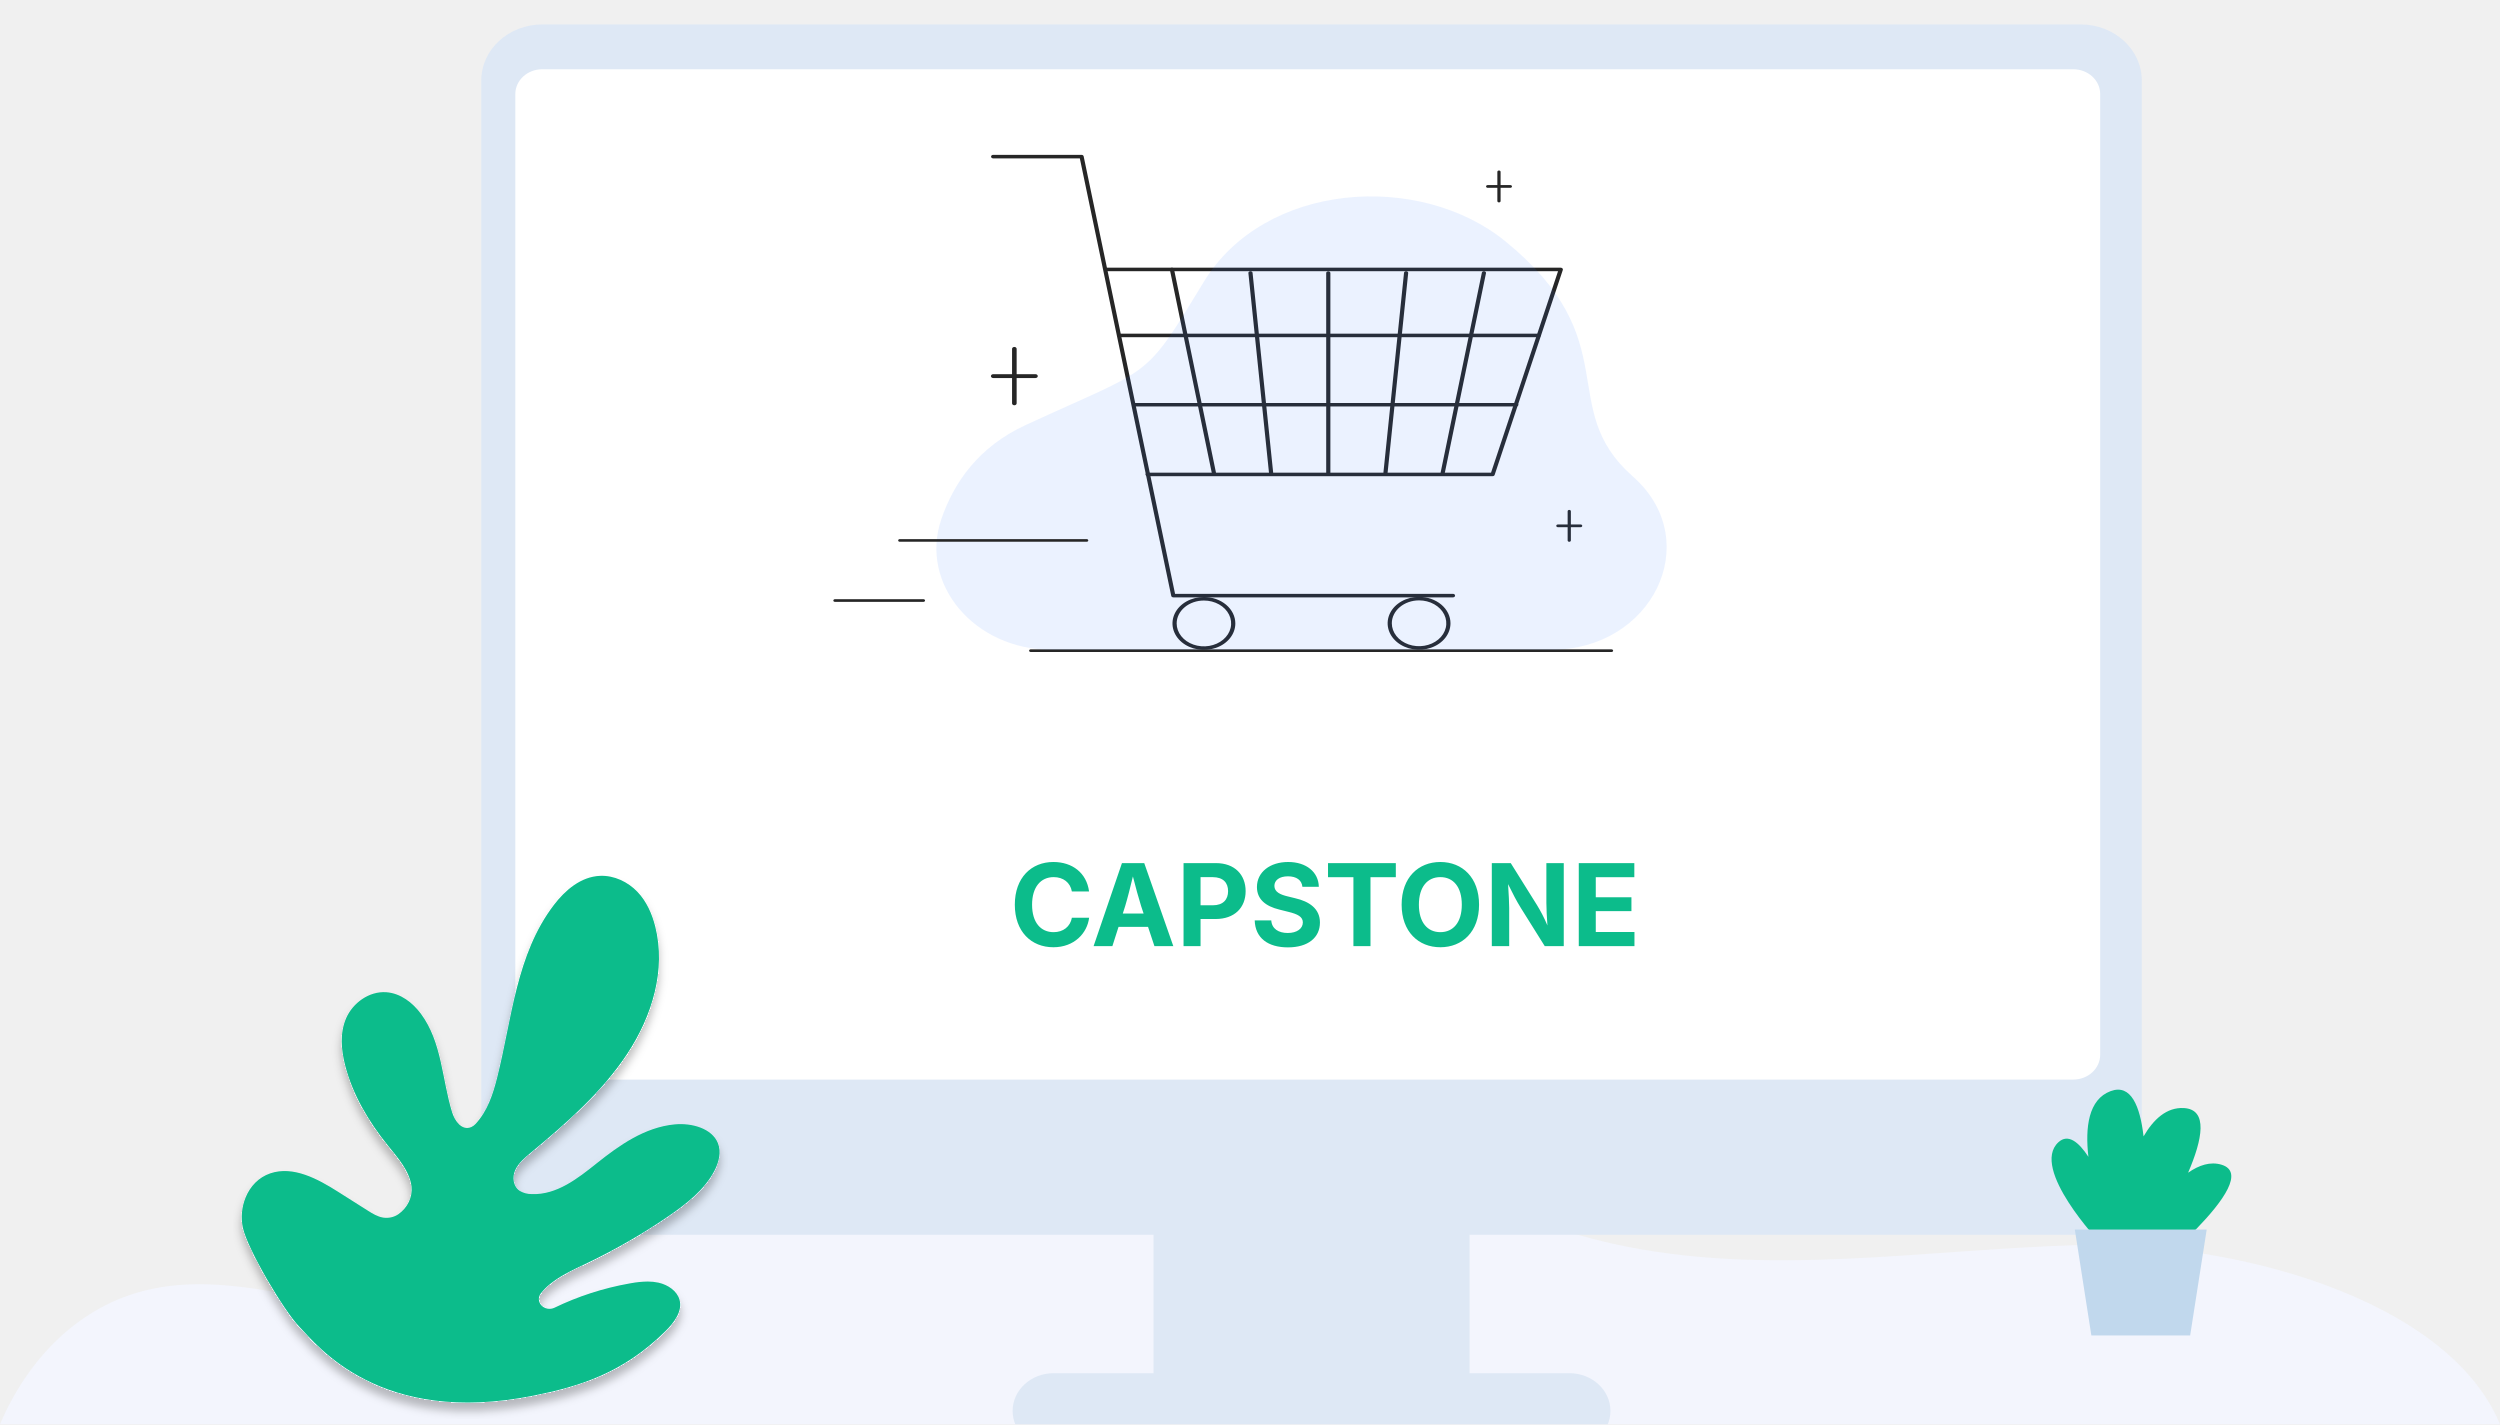
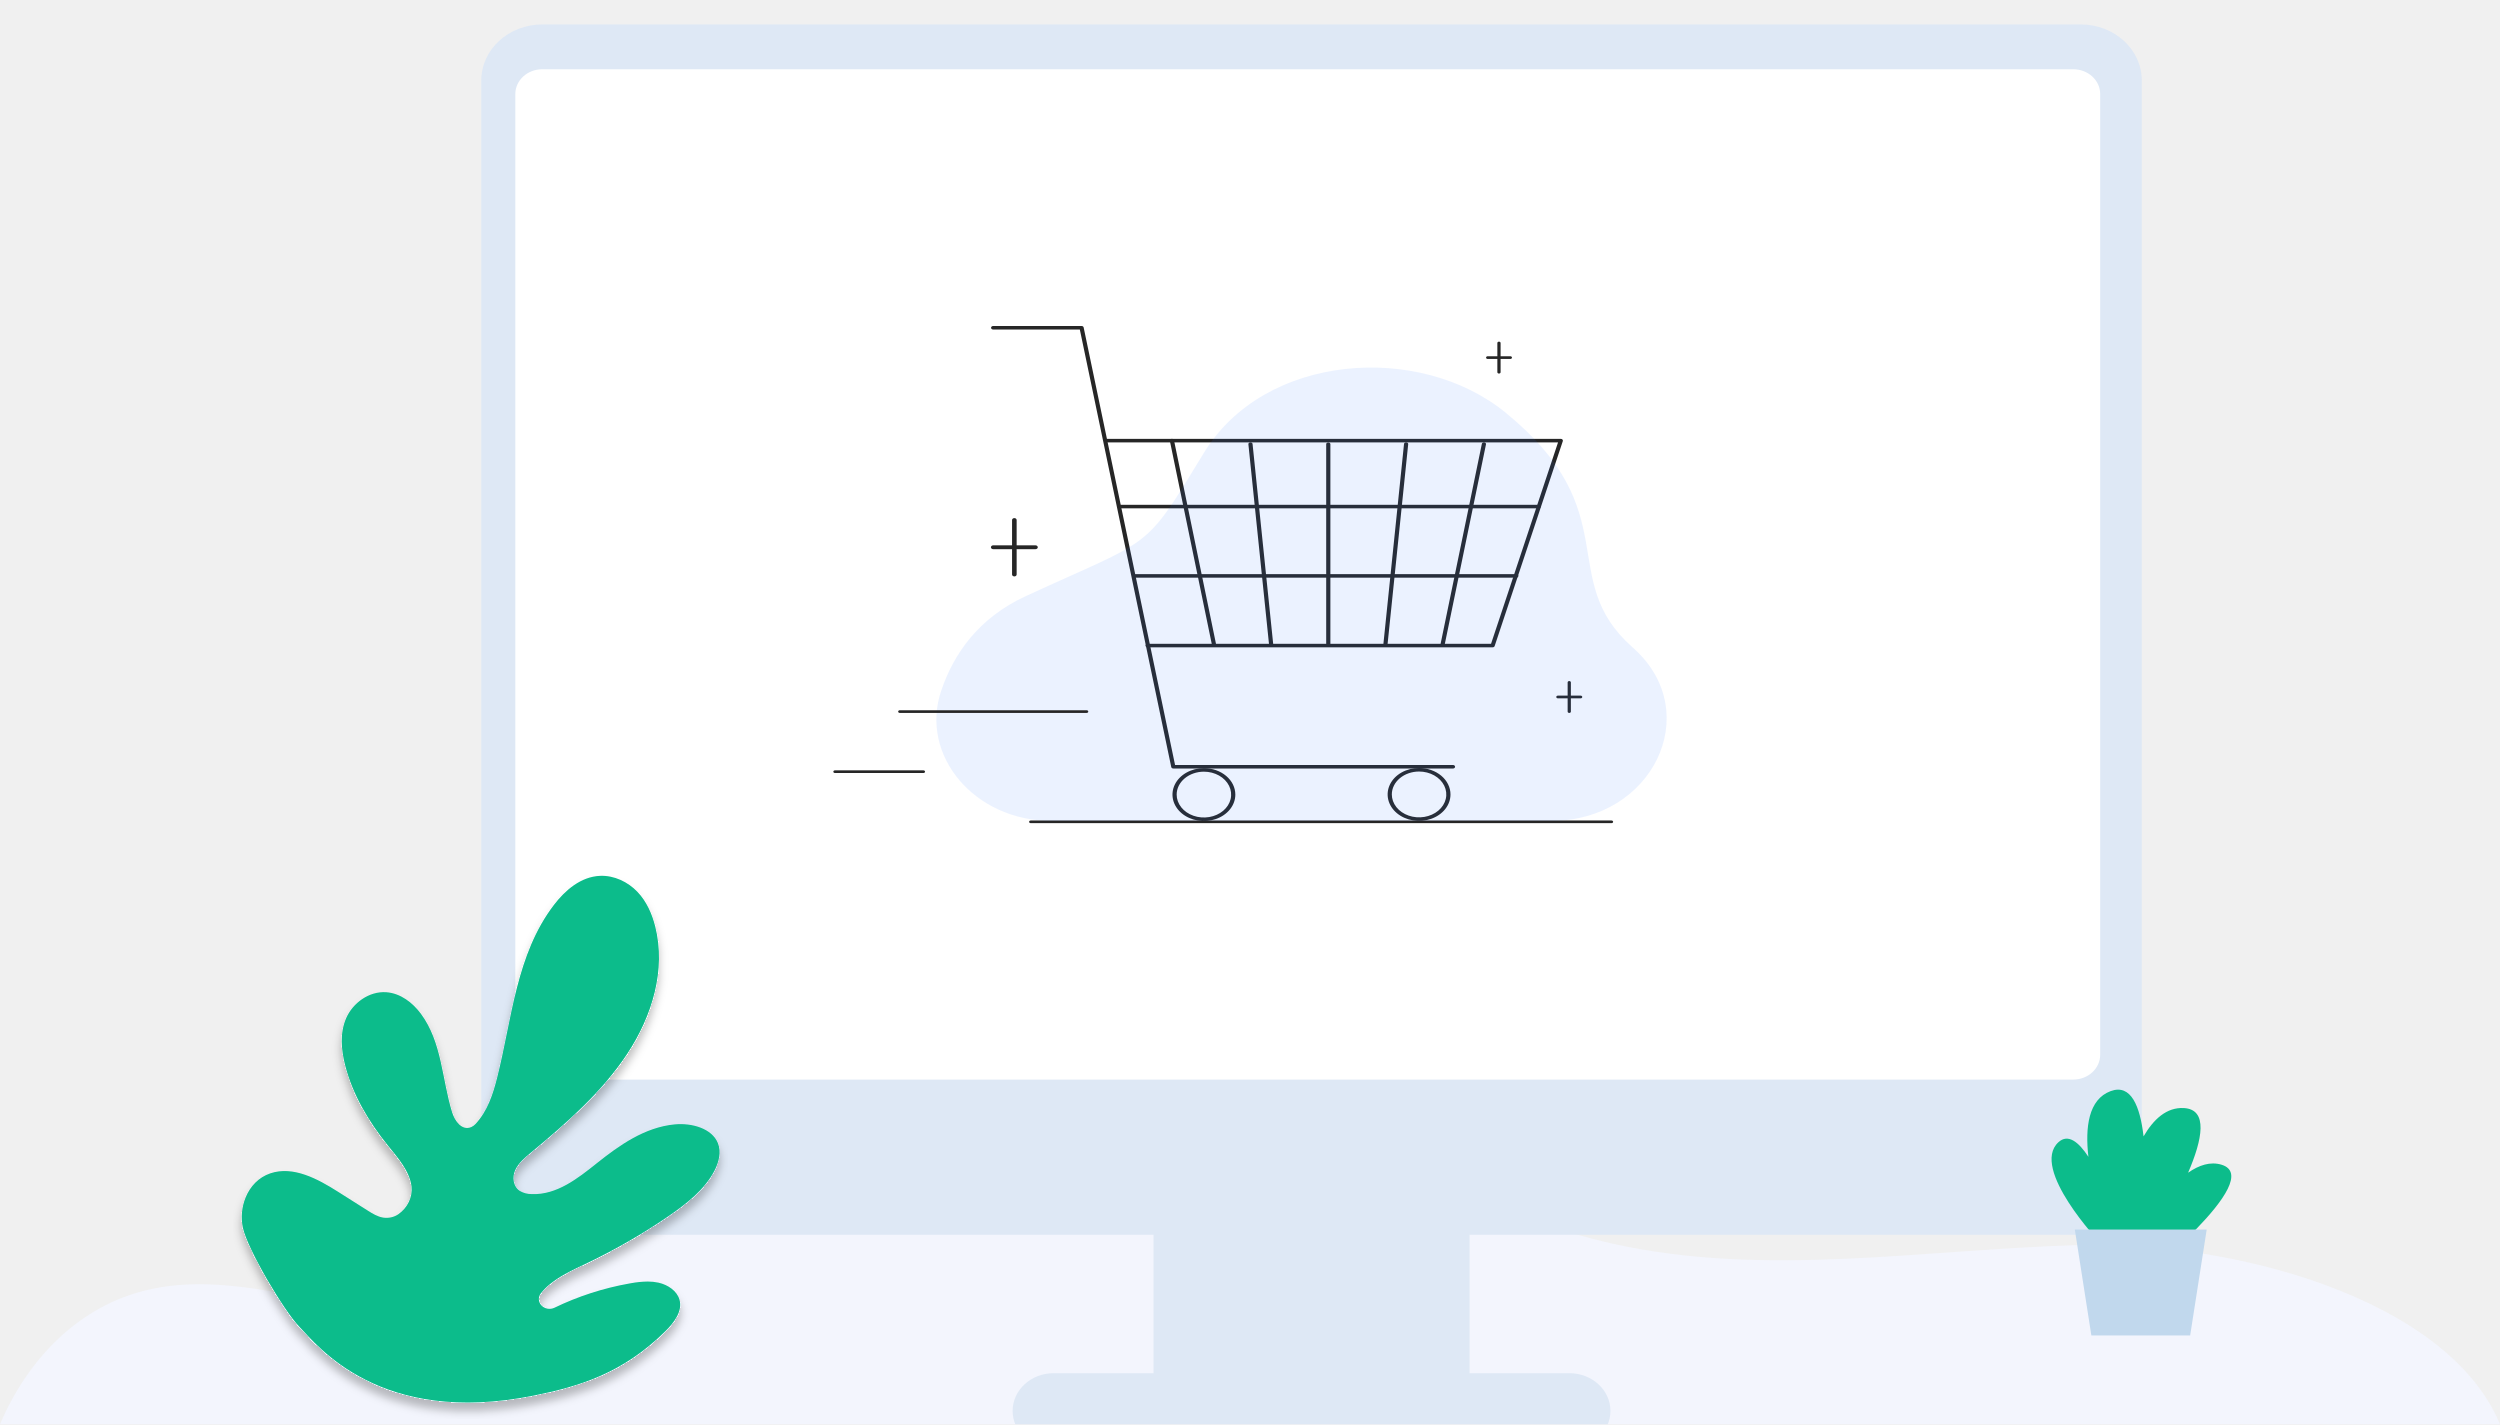
<svg xmlns="http://www.w3.org/2000/svg" width="1227" height="699" viewBox="0 0 1227 699" fill="none">
  <g id="Upload 1" clip-path="url(#clip0_2_111)">
    <path id="Vector" d="M1227 699H0C13.445 667.511 38.273 640.804 73.273 632.881C124.474 621.304 178.658 653.132 229.745 641.166C258.769 634.375 281.618 614.576 305.629 598.143C396.211 536.123 520.344 517.793 627.53 550.62C683.557 567.77 734.614 597.762 792.01 610.517C866.226 627.011 943.839 613.333 1020.16 611.079C1094.49 608.878 1201 636.695 1227 699Z" fill="#F3F5FD" />
    <g id="Group">
      <g id="Group_2">
        <path id="Vector_2" d="M721.264 527.16H566.14V688.411H721.264V527.16Z" fill="#DEE8F5" />
        <path id="Vector_3" d="M1021.25 11.996H266.155C249.619 11.996 236.215 24.305 236.215 39.49V578.537C236.215 593.721 249.619 606.031 266.155 606.031H1021.25C1037.78 606.031 1051.19 593.721 1051.19 578.537V39.49C1051.19 24.305 1037.78 11.996 1021.25 11.996Z" fill="#DEE8F5" />
        <path id="Vector_4" d="M1017.53 33.988H266.159C258.848 33.988 252.922 39.43 252.922 46.143V517.7C252.922 524.413 258.848 529.856 266.159 529.856H1017.53C1024.84 529.856 1030.77 524.413 1030.77 517.7V46.143C1030.77 39.43 1024.84 33.988 1017.53 33.988Z" fill="white" />
        <path id="Vector_5" d="M770.242 673.959H517.16C506.023 673.959 496.994 682.25 496.994 692.477C496.994 702.705 506.023 710.996 517.16 710.996H770.242C781.379 710.996 790.407 702.705 790.407 692.477C790.407 682.25 781.379 673.959 770.242 673.959Z" fill="#DEE8F5" />
      </g>
    </g>
    <g id="Group_3">
      <path id="Vector_6" d="M1090.3 571.633C1084.85 569.997 1079.27 571.833 1073.92 575.566C1080.96 559.242 1083.87 544.497 1071.83 543.833C1063.41 543.369 1056.96 549.301 1052.06 557.736C1050.34 542.906 1045.89 531.845 1035.93 535.513C1024.99 539.538 1023.33 553.335 1024.99 567.772C1020.17 560.399 1014.98 556.286 1010.27 560.612C996.218 573.52 1030.72 609.894 1030.72 609.894H1039.29L1044.18 614.77C1043.19 616.691 1042.65 617.836 1042.65 617.836L1048.86 629.443C1048.86 629.443 1112.88 578.423 1090.3 571.633Z" fill="#0CBC8B" />
      <path id="Vector_7" d="M1074.93 655.442H1026.44L1018.32 603.453H1083.05L1074.93 655.442Z" fill="#C1D8ED" />
    </g>
    <g id="Vector_8" filter="url(#filter0_d_2_111)">
      <path d="M261.854 684.975C283.906 680.556 305.494 674.21 326.574 653.347C330.9 649.073 335.11 643.492 333.487 637.84C332.266 633.587 327.864 630.577 323.203 629.528C321.466 629.155 319.688 628.969 317.904 628.975C317.894 628.975 317.885 628.975 317.883 628.975C315.136 629.017 312.4 629.29 309.707 629.79L308.938 629.927C296.1 632.21 283.698 636.221 272.134 641.829C271.086 642.333 269.883 642.497 268.721 642.294C267.559 642.09 266.506 641.532 265.734 640.709C264.962 639.886 264.517 638.847 264.47 637.761C264.423 636.676 264.777 635.608 265.476 634.731C266.751 633.143 268.198 631.677 269.795 630.358C272.148 628.455 274.69 626.758 277.387 625.29C280.979 623.29 284.767 621.56 288.49 619.77C302.315 613.137 315.539 605.498 328.035 596.926C336.961 590.801 345.762 583.918 350.592 574.698C352.81 570.458 354.107 565.47 352.345 561.053C349.436 553.797 339.529 551.051 331.143 551.847C316.447 553.247 303.989 562.072 292.841 570.965C283.588 578.355 273.247 586.53 260.994 586.059C258.898 586.073 256.842 585.523 255.082 584.477C251.782 582.266 251.307 577.71 252.88 574.246C254.453 570.783 257.591 568.163 260.618 565.649C278.208 551.055 295.601 535.793 307.878 517.175C320.155 498.557 326.928 475.965 321.594 454.749C320.027 448.551 317.375 442.421 312.79 437.643C308.205 432.865 301.458 429.563 294.524 429.862C285.076 430.256 277.365 436.942 271.932 444.042C253.265 468.41 251.323 499.915 243.993 528.936C241.942 537.06 239.287 545.349 233.326 551.699C232.773 552.312 232.084 552.808 231.304 553.155C226.695 555.143 223.196 550.125 221.92 546.001C216.889 529.683 216.953 511.479 206.525 497.479C202.545 492.15 196.639 487.491 189.627 486.983C181.059 486.362 173.114 492.352 169.911 499.678C166.709 507.005 167.441 515.292 169.419 522.97C173.094 537.212 180.838 550.354 190.311 562.12C195.306 568.33 201.015 574.658 201.972 582.322C202.242 584.922 201.783 587.543 200.64 589.934C199.497 592.326 197.707 594.409 195.441 595.987C194.384 596.696 193.182 597.203 191.908 597.478C190.633 597.753 189.312 597.79 188.021 597.587C185.232 597.129 182.814 595.612 180.483 594.139C179.503 593.52 178.524 592.893 177.535 592.277C173.643 589.815 169.751 587.349 165.857 584.879C155.961 578.608 143.916 572.046 132.637 575.883C126.876 577.846 122.817 582.28 120.606 587.561C118.623 592.355 118.137 597.563 119.203 602.597C121.477 613.073 139.168 643.121 146.876 651.119C155.86 660.46 186.401 700.099 261.854 684.975Z" fill="#0CBC8B" />
    </g>
    <g id="Group_4">
      <g id="Group_5">
-         <path id="Vector_9" d="M497.843 198.907C497.544 198.907 497.257 198.808 497.046 198.63C496.835 198.452 496.716 198.211 496.716 197.96V171.226C496.716 170.975 496.835 170.734 497.046 170.556C497.257 170.379 497.544 170.279 497.843 170.279C498.141 170.279 498.428 170.379 498.639 170.556C498.851 170.734 498.969 170.975 498.969 171.226V197.959C498.969 198.084 498.94 198.207 498.884 198.322C498.827 198.437 498.744 198.542 498.64 198.63C498.535 198.718 498.411 198.788 498.274 198.835C498.137 198.883 497.991 198.907 497.843 198.907V198.907Z" fill="#262626" />
+         <path id="Vector_9" d="M497.843 282.907C497.544 282.907 497.257 282.808 497.046 282.63C496.835 282.452 496.716 282.211 496.716 281.96V255.226C496.716 254.975 496.835 254.734 497.046 254.556C497.257 254.379 497.544 254.279 497.843 254.279C498.141 254.279 498.428 254.379 498.639 254.556C498.851 254.734 498.969 254.975 498.969 255.226V281.959C498.969 282.084 498.94 282.207 498.884 282.322C498.827 282.437 498.744 282.542 498.64 282.63C498.535 282.718 498.411 282.788 498.274 282.835C498.137 282.883 497.991 282.907 497.843 282.907V282.907Z" fill="#262626" />
        <g id="Group_6">
-           <path id="Vector_10" d="M508.214 185.541H487.47C487.171 185.541 486.885 185.441 486.673 185.263C486.462 185.086 486.343 184.845 486.343 184.593C486.343 184.342 486.462 184.101 486.673 183.924C486.885 183.746 487.171 183.646 487.47 183.646H508.214C508.513 183.646 508.8 183.746 509.011 183.924C509.223 184.101 509.341 184.342 509.341 184.593C509.341 184.845 509.223 185.086 509.011 185.263C508.8 185.441 508.513 185.541 508.214 185.541V185.541Z" fill="#262626" />
+           <path id="Vector_10" d="M508.214 269.541H487.47C487.171 269.541 486.885 269.441 486.673 269.263C486.462 269.086 486.343 268.845 486.343 268.593C486.343 268.342 486.462 268.101 486.673 267.924C486.885 267.746 487.171 267.646 487.47 267.646H508.214C508.513 267.646 508.8 267.746 509.011 267.924C509.223 268.101 509.341 268.342 509.341 268.593C509.341 268.845 509.223 269.086 509.011 269.263C508.8 269.441 508.513 269.541 508.214 269.541V269.541Z" fill="#262626" />
        </g>
      </g>
      <g id="Group_7">
-         <path id="Vector_11" d="M770.191 265.914C769.98 265.914 769.778 265.844 769.629 265.719C769.48 265.593 769.396 265.423 769.396 265.246V250.907C769.402 250.733 769.488 250.568 769.636 250.446C769.784 250.324 769.983 250.256 770.191 250.256C770.398 250.256 770.597 250.324 770.746 250.446C770.894 250.568 770.98 250.733 770.985 250.907V265.246C770.985 265.334 770.965 265.421 770.925 265.502C770.885 265.583 770.827 265.656 770.753 265.719C770.679 265.781 770.591 265.83 770.495 265.863C770.399 265.897 770.295 265.914 770.191 265.914V265.914Z" fill="#262626" />
+         <path id="Vector_11" d="M770.191 349.914C769.98 349.914 769.778 349.844 769.629 349.719C769.48 349.593 769.396 349.423 769.396 349.246V334.907C769.402 334.733 769.488 334.568 769.636 334.446C769.784 334.324 769.983 334.256 770.191 334.256C770.398 334.256 770.597 334.324 770.746 334.446C770.894 334.568 770.98 334.733 770.985 334.907V349.246C770.985 349.334 770.965 349.421 770.925 349.502C770.885 349.583 770.827 349.656 770.753 349.719C770.679 349.781 770.591 349.83 770.495 349.863C770.399 349.897 770.295 349.914 770.191 349.914V349.914Z" fill="#262626" />
        <g id="Group_8">
-           <path id="Vector_12" d="M775.755 258.745H764.628C764.522 258.747 764.416 258.732 764.317 258.699C764.218 258.666 764.128 258.618 764.053 258.555C763.977 258.493 763.916 258.419 763.875 258.336C763.834 258.254 763.812 258.166 763.812 258.077C763.812 257.988 763.834 257.899 763.875 257.817C763.916 257.735 763.977 257.66 764.053 257.598C764.128 257.536 764.218 257.487 764.317 257.455C764.416 257.422 764.522 257.406 764.628 257.409H775.755C775.861 257.406 775.966 257.422 776.065 257.455C776.164 257.487 776.254 257.536 776.33 257.598C776.406 257.66 776.466 257.735 776.507 257.817C776.548 257.899 776.57 257.988 776.57 258.077C776.57 258.166 776.548 258.254 776.507 258.336C776.466 258.419 776.406 258.493 776.33 258.555C776.254 258.618 776.164 258.666 776.065 258.699C775.966 258.732 775.861 258.747 775.755 258.745V258.745Z" fill="#262626" />
+           <path id="Vector_12" d="M775.755 342.745H764.628C764.522 342.747 764.416 342.732 764.317 342.699C764.218 342.666 764.128 342.618 764.053 342.555C763.977 342.493 763.916 342.419 763.875 342.336C763.834 342.254 763.812 342.166 763.812 342.077C763.812 341.988 763.834 341.899 763.875 341.817C763.916 341.735 763.977 341.66 764.053 341.598C764.128 341.536 764.218 341.487 764.317 341.455C764.416 341.422 764.522 341.406 764.628 341.409H775.755C775.861 341.406 775.966 341.422 776.065 341.455C776.164 341.487 776.254 341.536 776.33 341.598C776.406 341.66 776.466 341.735 776.507 341.817C776.548 341.899 776.57 341.988 776.57 342.077C776.57 342.166 776.548 342.254 776.507 342.336C776.466 342.419 776.406 342.493 776.33 342.555C776.254 342.618 776.164 342.666 776.065 342.699C775.966 342.732 775.861 342.747 775.755 342.745V342.745Z" fill="#262626" />
        </g>
      </g>
      <g id="Group_9">
-         <path id="Vector_13" d="M735.698 99.348C735.593 99.348 735.49 99.331 735.393 99.297C735.297 99.264 735.209 99.214 735.136 99.152C735.062 99.09 735.003 99.017 734.963 98.936C734.923 98.855 734.903 98.767 734.903 98.68V84.341C734.903 84.164 734.987 83.994 735.136 83.869C735.285 83.743 735.487 83.673 735.698 83.673C735.908 83.673 736.111 83.743 736.26 83.869C736.409 83.994 736.492 84.164 736.492 84.341V98.68C736.492 98.857 736.409 99.027 736.26 99.152C736.111 99.278 735.908 99.348 735.698 99.348V99.348Z" fill="#262626" />
+         <path id="Vector_13" d="M735.698 183.348C735.593 183.348 735.49 183.331 735.393 183.297C735.297 183.264 735.209 183.214 735.136 183.152C735.062 183.09 735.003 183.017 734.963 182.936C734.923 182.854 734.903 182.768 734.903 182.68V168.341C734.903 168.164 734.987 167.994 735.136 167.869C735.285 167.743 735.487 167.673 735.698 167.673C735.908 167.673 736.111 167.743 736.26 167.869C736.409 167.994 736.492 168.164 736.492 168.341V182.68C736.492 182.857 736.409 183.027 736.26 183.152C736.111 183.278 735.908 183.348 735.698 183.348V183.348Z" fill="#262626" />
        <g id="Group_10">
-           <path id="Vector_14" d="M741.261 92.179H730.134C729.927 92.174 729.73 92.102 729.585 91.977C729.44 91.852 729.359 91.685 729.359 91.51C729.359 91.336 729.44 91.169 729.585 91.044C729.73 90.919 729.927 90.847 730.134 90.842H741.261C741.367 90.84 741.473 90.856 741.571 90.888C741.67 90.921 741.76 90.97 741.836 91.032C741.912 91.094 741.973 91.169 742.014 91.251C742.055 91.333 742.076 91.421 742.076 91.51C742.076 91.6 742.055 91.688 742.014 91.77C741.973 91.852 741.912 91.927 741.836 91.989C741.76 92.051 741.67 92.1 741.571 92.133C741.473 92.165 741.367 92.181 741.261 92.179Z" fill="#262626" />
+           <path id="Vector_14" d="M741.261 176.179H730.134C729.927 176.174 729.73 176.102 729.585 175.977C729.44 175.852 729.359 175.685 729.359 175.51C729.359 175.336 729.44 175.169 729.585 175.044C729.73 174.919 729.927 174.847 730.134 174.842H741.261C741.367 174.84 741.473 174.856 741.571 174.888C741.67 174.921 741.76 174.97 741.836 175.032C741.912 175.094 741.973 175.169 742.014 175.251C742.055 175.333 742.076 175.421 742.076 175.51C742.076 175.6 742.055 175.688 742.014 175.77C741.973 175.852 741.912 175.927 741.836 175.989C741.76 176.051 741.67 176.1 741.571 176.133C741.473 176.165 741.367 176.181 741.261 176.179Z" fill="#262626" />
        </g>
      </g>
-       <path id="Vector_15" d="M790.949 320H505.861C505.656 320 505.459 319.932 505.314 319.81C505.169 319.688 505.088 319.522 505.088 319.35C505.088 319.177 505.169 319.012 505.314 318.89C505.459 318.768 505.656 318.7 505.861 318.7H790.949C791.154 318.7 791.35 318.768 791.495 318.89C791.64 319.012 791.722 319.177 791.722 319.35C791.722 319.522 791.64 319.688 791.495 319.81C791.35 319.932 791.154 320 790.949 320Z" fill="#262626" />
+       <path id="Vector_15" d="M790.949 404H505.861C505.656 404 505.459 403.932 505.314 403.81C505.169 403.688 505.088 403.522 505.088 403.35C505.088 403.177 505.169 403.012 505.314 402.89C505.459 402.768 505.656 402.7 505.861 402.7H790.949C791.154 402.7 791.35 402.768 791.495 402.89C791.64 403.012 791.722 403.177 791.722 403.35C791.722 403.522 791.64 403.688 791.495 403.81C791.35 403.932 791.154 404 790.949 404Z" fill="#262626" />
      <g id="Group_11">
-         <path id="Vector_16" d="M713.193 293.187H575.858C575.617 293.186 575.383 293.114 575.198 292.984C575.013 292.853 574.888 292.672 574.846 292.471L529.98 77.73H487.372C487.111 77.715 486.866 77.618 486.688 77.457C486.509 77.296 486.41 77.085 486.41 76.865C486.41 76.645 486.509 76.433 486.688 76.273C486.866 76.112 487.111 76.015 487.372 76H530.844C531.086 76 531.32 76.072 531.505 76.203C531.69 76.334 531.814 76.515 531.857 76.715L576.721 291.457H713.191C713.452 291.472 713.696 291.569 713.875 291.73C714.054 291.89 714.153 292.102 714.153 292.322C714.153 292.542 714.054 292.753 713.875 292.914C713.696 293.074 713.452 293.172 713.191 293.187H713.193Z" fill="#262626" />
-         <path id="Vector_17" d="M732.583 233.709H563.316C563.175 233.717 563.034 233.701 562.901 233.661C562.768 233.621 562.646 233.559 562.543 233.478C562.44 233.397 562.358 233.299 562.301 233.19C562.245 233.081 562.216 232.963 562.216 232.845C562.216 232.726 562.245 232.608 562.301 232.499C562.358 232.39 562.44 232.292 562.543 232.211C562.646 232.13 562.768 232.068 562.901 232.028C563.034 231.988 563.175 231.972 563.316 231.98H731.803L764.687 133.117H543.208C542.947 133.102 542.702 133.004 542.524 132.844C542.345 132.683 542.246 132.472 542.246 132.252C542.246 132.032 542.345 131.82 542.524 131.66C542.702 131.499 542.947 131.402 543.208 131.387H766.043C766.202 131.387 766.359 131.418 766.501 131.477C766.643 131.537 766.767 131.623 766.863 131.729C766.959 131.835 767.024 131.959 767.054 132.09C767.083 132.221 767.076 132.356 767.034 132.485L733.573 233.078C733.513 233.259 733.383 233.419 733.204 233.533C733.026 233.647 732.808 233.709 732.583 233.709V233.709Z" fill="#262626" />
-         <path id="Vector_18" d="M651.925 232.861C651.652 232.861 651.389 232.77 651.196 232.607C651.003 232.445 650.894 232.224 650.894 231.994V133.951C650.913 133.732 651.029 133.527 651.22 133.378C651.411 133.228 651.662 133.145 651.922 133.145C652.183 133.145 652.434 133.228 652.625 133.378C652.816 133.527 652.932 133.732 652.951 133.951V231.994C652.951 232.223 652.843 232.443 652.651 232.606C652.458 232.768 652.198 232.86 651.925 232.861Z" fill="#262626" />
-         <path id="Vector_19" d="M680.007 232.861C679.977 232.861 679.947 232.861 679.917 232.858C679.782 232.848 679.651 232.816 679.532 232.764C679.412 232.711 679.305 232.64 679.218 232.553C679.132 232.466 679.066 232.365 679.025 232.257C678.985 232.149 678.97 232.035 678.981 231.922L689.094 133.878C689.105 133.764 689.142 133.654 689.204 133.552C689.266 133.451 689.351 133.361 689.455 133.288C689.558 133.214 689.678 133.158 689.807 133.124C689.936 133.089 690.072 133.077 690.207 133.087C690.342 133.096 690.474 133.129 690.594 133.181C690.714 133.234 690.821 133.306 690.908 133.394C690.994 133.481 691.06 133.582 691.1 133.691C691.141 133.8 691.155 133.914 691.142 134.027L681.03 232.071C681.008 232.287 680.891 232.487 680.701 232.634C680.512 232.78 680.264 232.861 680.007 232.861V232.861Z" fill="#262626" />
-         <path id="Vector_20" d="M708.088 232.861C708.029 232.861 707.969 232.857 707.911 232.848C707.778 232.829 707.65 232.788 707.536 232.727C707.422 232.666 707.324 232.587 707.246 232.494C707.168 232.401 707.113 232.296 707.083 232.186C707.054 232.075 707.051 231.96 707.074 231.848L727.298 133.805C727.346 133.58 727.498 133.381 727.721 133.25C727.943 133.119 728.218 133.068 728.485 133.107C728.753 133.146 728.991 133.272 729.148 133.459C729.305 133.645 729.368 133.876 729.324 134.101L709.1 232.144C709.058 232.345 708.934 232.526 708.749 232.657C708.564 232.788 708.33 232.861 708.088 232.861Z" fill="#262626" />
-         <path id="Vector_21" d="M623.843 232.861C623.586 232.861 623.338 232.78 623.149 232.634C622.959 232.487 622.842 232.287 622.82 232.071L612.708 134.027C612.686 133.8 612.772 133.574 612.947 133.399C613.122 133.225 613.373 133.116 613.644 133.096C613.914 133.076 614.183 133.147 614.392 133.294C614.6 133.44 614.732 133.65 614.756 133.878L624.869 231.922C624.88 232.035 624.866 232.149 624.825 232.257C624.784 232.365 624.719 232.466 624.632 232.553C624.545 232.64 624.438 232.711 624.319 232.764C624.199 232.816 624.068 232.848 623.933 232.858C623.903 232.858 623.873 232.861 623.843 232.861Z" fill="#262626" />
-         <path id="Vector_22" d="M595.762 232.861C595.52 232.861 595.286 232.789 595.1 232.658C594.915 232.527 594.791 232.345 594.75 232.144L574.175 132.4C574.151 132.288 574.153 132.172 574.182 132.061C574.211 131.949 574.266 131.844 574.344 131.75C574.422 131.657 574.52 131.577 574.635 131.516C574.749 131.455 574.877 131.413 575.011 131.394C575.144 131.374 575.281 131.377 575.414 131.402C575.546 131.427 575.671 131.474 575.782 131.54C575.892 131.606 575.987 131.69 576.058 131.787C576.13 131.883 576.179 131.991 576.201 132.104L596.776 231.846C596.799 231.958 596.796 232.073 596.767 232.183C596.737 232.294 596.682 232.399 596.604 232.492C596.526 232.585 596.428 232.664 596.313 232.725C596.199 232.785 596.072 232.827 595.939 232.846C595.881 232.856 595.821 232.861 595.762 232.861Z" fill="#262626" />
-         <path id="Vector_23" d="M755.243 165.492H549.475C549.334 165.5 549.193 165.484 549.06 165.444C548.927 165.404 548.805 165.342 548.702 165.261C548.599 165.179 548.517 165.081 548.46 164.973C548.404 164.864 548.375 164.746 548.375 164.627C548.375 164.509 548.404 164.391 548.46 164.282C548.517 164.173 548.599 164.075 548.702 163.994C548.805 163.913 548.927 163.851 549.06 163.811C549.193 163.771 549.334 163.754 549.475 163.762H755.243C755.503 163.777 755.748 163.875 755.926 164.035C756.105 164.196 756.204 164.408 756.204 164.627C756.204 164.847 756.105 165.059 755.926 165.219C755.748 165.38 755.503 165.478 755.243 165.492Z" fill="#262626" />
-         <path id="Vector_24" d="M744.265 199.507H557.242C556.981 199.492 556.737 199.395 556.558 199.234C556.38 199.073 556.28 198.862 556.28 198.642C556.28 198.422 556.38 198.21 556.558 198.05C556.737 197.889 556.981 197.792 557.242 197.777H744.265C744.526 197.792 744.771 197.889 744.949 198.05C745.128 198.21 745.227 198.422 745.227 198.642C745.227 198.862 745.128 199.073 744.949 199.234C744.771 199.395 744.526 199.492 744.265 199.507Z" fill="#262626" />
-         <path id="Vector_25" d="M590.876 294.741C593.521 294.741 596.106 295.4 598.304 296.636C600.503 297.871 602.216 299.627 603.228 301.682C604.24 303.736 604.505 305.996 603.989 308.177C603.473 310.358 602.199 312.361 600.329 313.934C598.46 315.506 596.077 316.577 593.484 317.01C590.89 317.444 588.202 317.221 585.759 316.37C583.316 315.519 581.228 314.078 579.76 312.229C578.291 310.38 577.507 308.206 577.507 305.982C577.511 303.002 578.921 300.144 581.427 298.036C583.934 295.929 587.332 294.743 590.876 294.74M590.876 293.01C587.826 293.01 584.843 293.771 582.306 295.196C579.77 296.622 577.792 298.648 576.625 301.018C575.457 303.388 575.152 305.997 575.747 308.513C576.342 311.029 577.811 313.341 579.969 315.155C582.126 316.969 584.875 318.204 587.867 318.705C590.859 319.205 593.961 318.949 596.78 317.967C599.598 316.985 602.008 315.322 603.703 313.189C605.398 311.056 606.302 308.548 606.302 305.982C606.302 302.542 604.677 299.243 601.784 296.81C598.891 294.377 594.968 293.01 590.876 293.01Z" fill="#262626" />
-         <path id="Vector_26" d="M696.474 294.666C699.119 294.666 701.703 295.325 703.902 296.56C706.101 297.796 707.814 299.551 708.826 301.606C709.838 303.66 710.103 305.921 709.587 308.101C709.071 310.282 707.798 312.285 705.928 313.858C704.058 315.43 701.676 316.501 699.083 316.935C696.489 317.368 693.801 317.146 691.358 316.295C688.915 315.444 686.827 314.003 685.358 312.154C683.889 310.305 683.105 308.132 683.105 305.908C683.109 302.927 684.519 300.07 687.025 297.962C689.531 295.854 692.93 294.669 696.474 294.666M696.474 292.936C693.423 292.936 690.441 293.697 687.904 295.123C685.367 296.548 683.39 298.574 682.223 300.944C681.055 303.315 680.75 305.923 681.345 308.439C681.94 310.955 683.41 313.267 685.567 315.081C687.724 316.895 690.473 318.13 693.465 318.631C696.458 319.131 699.559 318.874 702.378 317.893C705.196 316.911 707.606 315.248 709.301 313.115C710.996 310.982 711.9 308.474 711.9 305.908C711.9 304.205 711.501 302.518 710.726 300.944C709.951 299.37 708.815 297.94 707.382 296.735C705.95 295.531 704.249 294.575 702.378 293.923C700.506 293.271 698.5 292.936 696.474 292.936L696.474 292.936Z" fill="#262626" />
+         <path id="Vector_16" d="M713.193 377.187H575.858C575.617 377.186 575.383 377.114 575.198 376.984C575.013 376.853 574.888 376.672 574.846 376.471L529.98 161.73H487.372C487.111 161.715 486.866 161.618 486.688 161.457C486.509 161.296 486.41 161.085 486.41 160.865C486.41 160.645 486.509 160.433 486.688 160.273C486.866 160.112 487.111 160.015 487.372 160H530.844C531.086 160 531.32 160.072 531.505 160.203C531.69 160.334 531.814 160.515 531.857 160.715L576.721 375.457H713.191C713.452 375.472 713.696 375.569 713.875 375.73C714.054 375.89 714.153 376.102 714.153 376.322C714.153 376.542 714.054 376.753 713.875 376.914C713.696 377.074 713.452 377.172 713.191 377.187H713.193Z" fill="#262626" />
+         <path id="Vector_17" d="M732.583 317.709H563.316C563.175 317.717 563.034 317.701 562.901 317.661C562.768 317.621 562.646 317.559 562.543 317.478C562.44 317.397 562.358 317.299 562.301 317.19C562.245 317.081 562.216 316.963 562.216 316.845C562.216 316.726 562.245 316.608 562.301 316.499C562.358 316.39 562.44 316.292 562.543 316.211C562.646 316.13 562.768 316.068 562.901 316.028C563.034 315.988 563.175 315.972 563.316 315.98H731.803L764.687 217.117H543.208C542.947 217.102 542.702 217.004 542.524 216.844C542.345 216.683 542.246 216.472 542.246 216.252C542.246 216.032 542.345 215.82 542.524 215.66C542.702 215.499 542.947 215.402 543.208 215.387H766.043C766.202 215.387 766.359 215.418 766.501 215.477C766.643 215.537 766.767 215.623 766.863 215.729C766.959 215.835 767.024 215.959 767.054 216.09C767.083 216.221 767.076 216.356 767.034 216.485L733.573 317.078C733.513 317.259 733.383 317.419 733.204 317.533C733.026 317.647 732.808 317.709 732.583 317.709V317.709Z" fill="#262626" />
+         <path id="Vector_18" d="M651.925 316.861C651.652 316.861 651.389 316.77 651.196 316.607C651.003 316.445 650.894 316.224 650.894 315.994V217.951C650.913 217.732 651.029 217.527 651.22 217.378C651.411 217.228 651.662 217.145 651.922 217.145C652.183 217.145 652.434 217.228 652.625 217.378C652.816 217.527 652.932 217.732 652.951 217.951V315.994C652.951 316.223 652.843 316.443 652.651 316.606C652.458 316.768 652.198 316.86 651.925 316.861Z" fill="#262626" />
+         <path id="Vector_19" d="M680.007 316.861C679.977 316.861 679.947 316.861 679.917 316.858C679.782 316.848 679.651 316.816 679.532 316.764C679.412 316.711 679.305 316.64 679.218 316.553C679.132 316.466 679.066 316.365 679.025 316.257C678.985 316.149 678.97 316.035 678.981 315.922L689.094 217.878C689.105 217.764 689.142 217.654 689.204 217.552C689.266 217.451 689.351 217.361 689.455 217.288C689.558 217.214 689.678 217.158 689.807 217.124C689.936 217.089 690.072 217.077 690.207 217.087C690.342 217.096 690.474 217.129 690.594 217.181C690.714 217.234 690.821 217.306 690.908 217.394C690.994 217.481 691.06 217.582 691.1 217.691C691.141 217.8 691.155 217.914 691.142 218.027L681.03 316.071C681.008 316.287 680.891 316.487 680.701 316.634C680.512 316.78 680.264 316.861 680.007 316.861V316.861Z" fill="#262626" />
+         <path id="Vector_20" d="M708.088 316.861C708.029 316.861 707.969 316.857 707.911 316.848C707.778 316.829 707.65 316.788 707.536 316.727C707.422 316.666 707.324 316.587 707.246 316.494C707.168 316.401 707.113 316.296 707.083 316.186C707.054 316.075 707.051 315.96 707.074 315.848L727.298 217.805C727.346 217.58 727.498 217.381 727.721 217.25C727.943 217.119 728.218 217.068 728.485 217.107C728.753 217.146 728.991 217.272 729.148 217.459C729.305 217.645 729.368 217.875 729.324 218.101L709.1 316.144C709.058 316.345 708.934 316.526 708.749 316.657C708.564 316.788 708.33 316.861 708.088 316.861Z" fill="#262626" />
+         <path id="Vector_21" d="M623.843 316.861C623.586 316.861 623.338 316.78 623.149 316.634C622.959 316.487 622.842 316.287 622.82 316.071L612.708 218.027C612.686 217.8 612.772 217.574 612.947 217.399C613.122 217.225 613.373 217.116 613.644 217.096C613.914 217.076 614.183 217.147 614.392 217.294C614.6 217.44 614.732 217.65 614.756 217.878L624.869 315.922C624.88 316.035 624.866 316.149 624.825 316.257C624.784 316.365 624.719 316.466 624.632 316.553C624.545 316.64 624.438 316.711 624.319 316.764C624.199 316.816 624.068 316.848 623.933 316.858C623.903 316.858 623.873 316.861 623.843 316.861Z" fill="#262626" />
+         <path id="Vector_22" d="M595.762 316.861C595.52 316.861 595.286 316.789 595.1 316.658C594.915 316.527 594.791 316.345 594.75 316.144L574.175 216.4C574.151 216.288 574.153 216.172 574.182 216.061C574.211 215.949 574.266 215.844 574.344 215.75C574.422 215.657 574.52 215.577 574.635 215.516C574.749 215.455 574.877 215.413 575.011 215.394C575.144 215.374 575.281 215.377 575.414 215.402C575.546 215.427 575.671 215.474 575.782 215.54C575.892 215.606 575.987 215.69 576.058 215.787C576.13 215.883 576.179 215.991 576.201 216.104L596.776 315.846C596.799 315.958 596.796 316.073 596.767 316.183C596.737 316.294 596.682 316.399 596.604 316.492C596.526 316.585 596.428 316.664 596.313 316.725C596.199 316.785 596.072 316.827 595.939 316.846C595.881 316.856 595.821 316.861 595.762 316.861Z" fill="#262626" />
+         <path id="Vector_23" d="M755.243 249.492H549.475C549.334 249.5 549.193 249.484 549.06 249.444C548.927 249.404 548.805 249.342 548.702 249.261C548.599 249.179 548.517 249.081 548.46 248.973C548.404 248.864 548.375 248.746 548.375 248.627C548.375 248.509 548.404 248.391 548.46 248.282C548.517 248.173 548.599 248.075 548.702 247.994C548.805 247.913 548.927 247.851 549.06 247.811C549.193 247.771 549.334 247.755 549.475 247.762H755.243C755.503 247.777 755.748 247.875 755.926 248.035C756.105 248.196 756.204 248.408 756.204 248.627C756.204 248.847 756.105 249.059 755.926 249.219C755.748 249.38 755.503 249.478 755.243 249.492Z" fill="#262626" />
+         <path id="Vector_24" d="M744.265 283.507H557.242C556.981 283.492 556.737 283.395 556.558 283.234C556.38 283.073 556.28 282.862 556.28 282.642C556.28 282.422 556.38 282.21 556.558 282.05C556.737 281.889 556.981 281.792 557.242 281.777H744.265C744.526 281.792 744.771 281.889 744.949 282.05C745.128 282.21 745.227 282.422 745.227 282.642C745.227 282.862 745.128 283.073 744.949 283.234C744.771 283.395 744.526 283.492 744.265 283.507Z" fill="#262626" />
+         <path id="Vector_25" d="M590.876 378.741C593.521 378.741 596.106 379.4 598.304 380.636C600.503 381.871 602.216 383.627 603.228 385.682C604.24 387.736 604.505 389.996 603.989 392.177C603.473 394.358 602.199 396.361 600.329 397.934C598.46 399.506 596.077 400.577 593.484 401.01C590.89 401.444 588.202 401.221 585.759 400.37C583.316 399.519 581.228 398.078 579.76 396.229C578.291 394.38 577.507 392.206 577.507 389.982C577.511 387.002 578.921 384.144 581.427 382.036C583.934 379.929 587.332 378.743 590.876 378.74M590.876 377.01C587.826 377.01 584.843 377.771 582.306 379.196C579.77 380.622 577.792 382.648 576.625 385.018C575.457 387.388 575.152 389.997 575.747 392.513C576.342 395.029 577.811 397.341 579.969 399.155C582.126 400.969 584.875 402.204 587.867 402.705C590.859 403.205 593.961 402.949 596.78 401.967C599.598 400.985 602.008 399.322 603.703 397.189C605.398 395.056 606.302 392.548 606.302 389.982C606.302 386.542 604.677 383.242 601.784 380.81C598.891 378.377 594.968 377.01 590.876 377.01Z" fill="#262626" />
+         <path id="Vector_26" d="M696.474 378.666C699.119 378.666 701.703 379.325 703.902 380.56C706.101 381.796 707.814 383.551 708.826 385.606C709.838 387.66 710.103 389.921 709.587 392.101C709.071 394.282 707.798 396.285 705.928 397.858C704.058 399.43 701.676 400.501 699.083 400.935C696.489 401.368 693.801 401.146 691.358 400.295C688.915 399.444 686.827 398.003 685.358 396.154C683.889 394.305 683.105 392.132 683.105 389.908C683.109 386.927 684.519 384.07 687.025 381.962C689.531 379.854 692.93 378.669 696.474 378.666M696.474 376.936C693.423 376.936 690.441 377.697 687.904 379.123C685.367 380.548 683.39 382.574 682.223 384.944C681.055 387.315 680.75 389.923 681.345 392.439C681.94 394.955 683.41 397.267 685.567 399.081C687.724 400.895 690.473 402.13 693.465 402.631C696.458 403.131 699.559 402.874 702.378 401.893C705.196 400.911 707.606 399.248 709.301 397.115C710.996 394.982 711.9 392.474 711.9 389.908C711.9 388.205 711.501 386.518 710.726 384.944C709.951 383.37 708.815 381.94 707.382 380.735C705.95 379.531 704.249 378.575 702.378 377.923C700.506 377.271 698.5 376.936 696.474 376.936L696.474 376.936Z" fill="#262626" />
      </g>
-       <path id="Vector_27" opacity="0.1" d="M515.926 318.88C478.386 318.88 451.145 286.819 461.96 254.933C468.077 236.902 480.227 219.307 503.334 208.636C566.566 179.433 560.996 187.44 590.802 138.367C620.609 89.294 696.668 83.991 738.996 118.559C798.866 167.451 763.316 200.061 801.204 233.667C801.598 234.017 801.987 234.369 802.372 234.723C836.602 266.252 810.844 318.881 761.498 318.881L515.926 318.88Z" fill="#367CFF" />
-       <path id="Vector_28" d="M533.349 265.896H441.591C441.386 265.896 441.189 265.828 441.044 265.706C440.899 265.584 440.818 265.418 440.818 265.246C440.818 265.074 440.899 264.908 441.044 264.786C441.189 264.664 441.386 264.596 441.591 264.596H533.349C533.554 264.596 533.751 264.664 533.896 264.786C534.041 264.908 534.122 265.074 534.122 265.246C534.122 265.418 534.041 265.584 533.896 265.706C533.751 265.828 533.554 265.896 533.349 265.896V265.896Z" fill="#262626" />
-       <path id="Vector_29" d="M453.238 295.391H409.773C409.568 295.391 409.371 295.323 409.226 295.201C409.081 295.079 409 294.913 409 294.741C409 294.569 409.081 294.403 409.226 294.281C409.371 294.159 409.568 294.091 409.773 294.091H453.238C453.443 294.091 453.64 294.159 453.784 294.281C453.929 294.403 454.011 294.569 454.011 294.741C454.011 294.913 453.929 295.079 453.784 295.201C453.64 295.323 453.443 295.391 453.238 295.391V295.391Z" fill="#262626" />
+       <path id="Vector_27" opacity="0.1" d="M515.926 402.88C478.386 402.88 451.145 370.819 461.96 338.933C468.077 320.902 480.227 303.307 503.334 292.636C566.566 263.433 560.996 271.44 590.802 222.367C620.609 173.294 696.668 167.991 738.996 202.559C798.866 251.451 763.316 284.061 801.204 317.667C801.598 318.017 801.987 318.369 802.372 318.723C836.602 350.252 810.844 402.881 761.498 402.881L515.926 402.88Z" fill="#367CFF" />
+       <path id="Vector_28" d="M533.349 349.896H441.591C441.386 349.896 441.189 349.828 441.044 349.706C440.899 349.584 440.818 349.418 440.818 349.246C440.818 349.074 440.899 348.908 441.044 348.786C441.189 348.664 441.386 348.596 441.591 348.596H533.349C533.554 348.596 533.751 348.664 533.896 348.786C534.041 348.908 534.122 349.074 534.122 349.246C534.122 349.418 534.041 349.584 533.896 349.706C533.751 349.828 533.554 349.896 533.349 349.896V349.896Z" fill="#262626" />
+       <path id="Vector_29" d="M453.238 379.391H409.773C409.568 379.391 409.371 379.323 409.226 379.201C409.081 379.079 409 378.913 409 378.741C409 378.569 409.081 378.403 409.226 378.281C409.371 378.159 409.568 378.091 409.773 378.091H453.238C453.443 378.091 453.64 378.159 453.784 378.281C453.929 378.403 454.011 378.569 454.011 378.741C454.011 378.913 453.929 379.079 453.784 379.201C453.64 379.323 453.443 379.391 453.238 379.391V379.391Z" fill="#262626" />
    </g>
-     <text id="CAPSTONE" fill="#0CBC8B" xml:space="preserve" style="white-space: pre" font-family="Inter" font-size="56" font-weight="bold" letter-spacing="0em">
-       <tspan x="495.496" y="464.364">CAPSTONE</tspan>
-     </text>
  </g>
  <defs>
    <filter id="filter0_d_2_111" x="114.652" y="429.843" width="242.515" height="266.535" filterUnits="userSpaceOnUse" color-interpolation-filters="sRGB">
      <feFlood flood-opacity="0" result="BackgroundImageFix" />
      <feColorMatrix in="SourceAlpha" type="matrix" values="0 0 0 0 0 0 0 0 0 0 0 0 0 0 0 0 0 0 127 0" result="hardAlpha" />
      <feOffset dy="4" />
      <feGaussianBlur stdDeviation="2" />
      <feComposite in2="hardAlpha" operator="out" />
      <feColorMatrix type="matrix" values="0 0 0 0 0 0 0 0 0 0 0 0 0 0 0 0 0 0 0.25 0" />
      <feBlend mode="normal" in2="BackgroundImageFix" result="effect1_dropShadow_2_111" />
      <feBlend mode="normal" in="SourceGraphic" in2="effect1_dropShadow_2_111" result="shape" />
    </filter>
    <clipPath id="clip0_2_111">
      <rect width="1227" height="699" fill="white" />
    </clipPath>
  </defs>
</svg>
